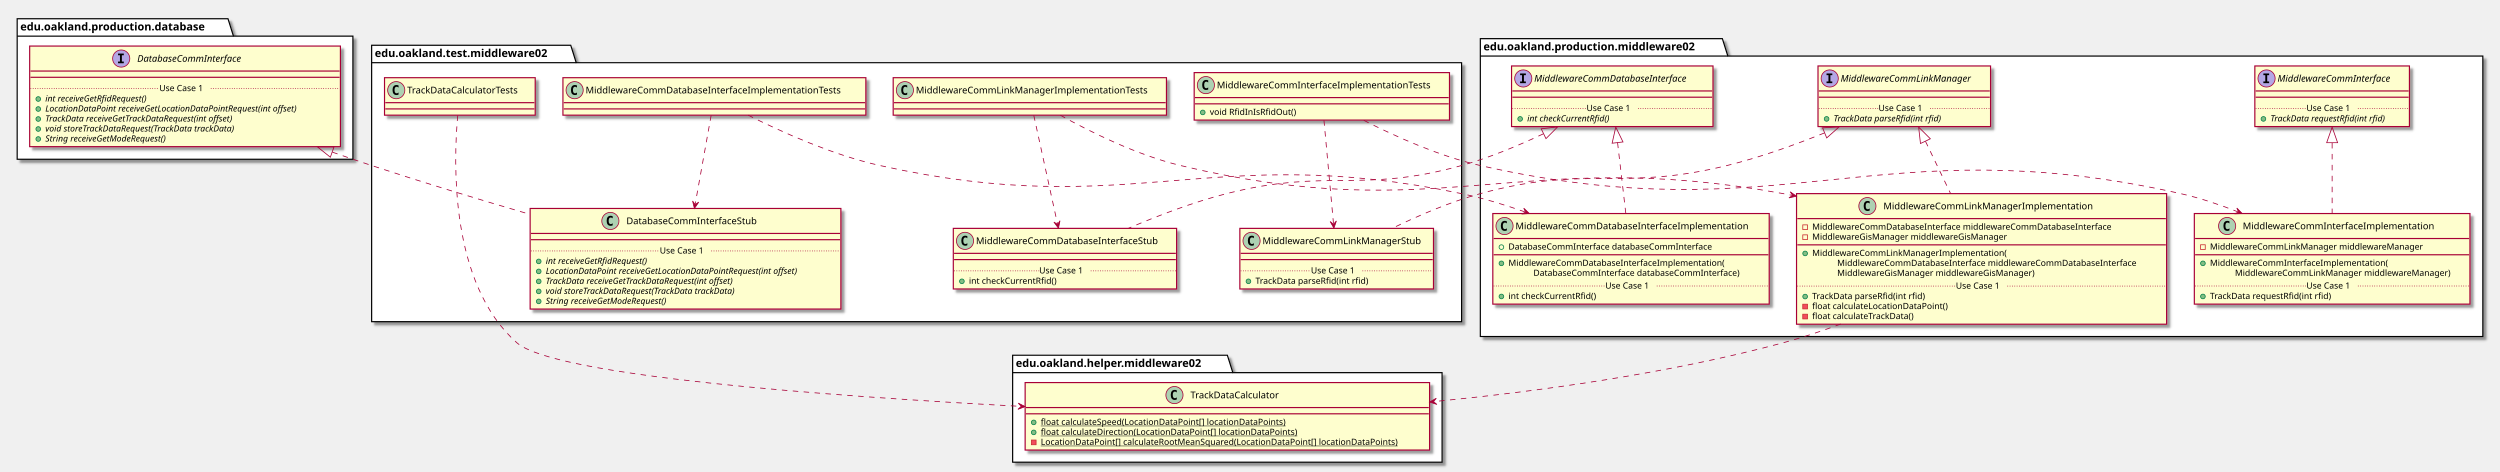
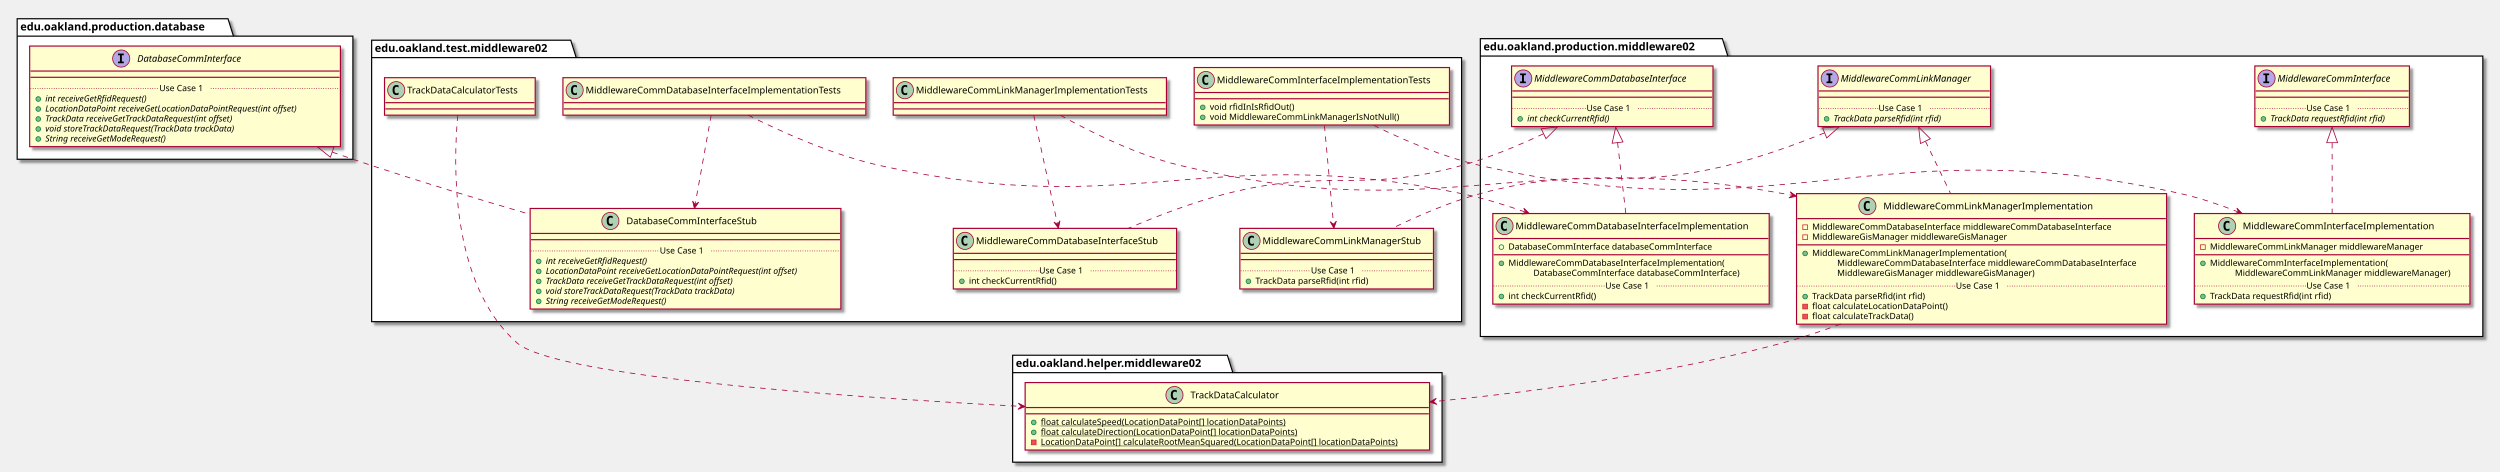
<svg xmlns="http://www.w3.org/2000/svg" contentScriptType="application/ecmascript" contentStyleType="text/css" height="604px" preserveAspectRatio="none" style="width:3202px;height:604px;" version="1.1" viewBox="0 0 3202 604" width="3202px" zoomAndPan="magnify">
  <defs>
-     <filter height="300%" id="f1n44uh32bgt2x" width="300%" x="-1" y="-1">
+     <filter height="300%" id="f1wcbtxejledmw" width="300%" x="-1" y="-1">
      <feGaussianBlur result="blurOut" stdDeviation="2.0" />
      <feColorMatrix in="blurOut" result="blurOut2" type="matrix" values="0 0 0 0 0 0 0 0 0 0 0 0 0 0 0 0 0 0 .4 0" />
      <feOffset dx="4.0" dy="4.0" in="blurOut2" result="blurOut3" />
      <feBlend in="SourceGraphic" in2="blurOut3" mode="normal" />
    </filter>
  </defs>
  <g>
-     <polygon fill="#FFFFFF" filter="url(#f1n44uh32bgt2x)" points="1896,49.5,2206,49.5,2213,71.797,3180,71.797,3180,431,1896,431,1896,49.5" style="stroke: #000000; stroke-width: 1.5;" />
+     <polygon fill="#FFFFFF" filter="url(#f1wcbtxejledmw)" points="1896,49.5,2206,49.5,2213,71.797,3180,71.797,3180,431,1896,431,1896,49.5" style="stroke: #000000; stroke-width: 1.5;" />
    <line style="stroke: #000000; stroke-width: 1.5;" x1="1896" x2="2213" y1="71.797" y2="71.797" />
    <text fill="#000000" font-family="sans-serif" font-size="14" font-weight="bold" lengthAdjust="spacingAndGlyphs" textLength="304" x="1900" y="64.495">edu.oakland.production.middleware02</text>
-     <polygon fill="#FFFFFF" filter="url(#f1n44uh32bgt2x)" points="1297,455,1572,455,1579,477.297,1847,477.297,1847,592,1297,592,1297,455" style="stroke: #000000; stroke-width: 1.5;" />
+     <polygon fill="#FFFFFF" filter="url(#f1wcbtxejledmw)" points="1297,455,1572,455,1579,477.297,1847,477.297,1847,592,1297,592,1297,455" style="stroke: #000000; stroke-width: 1.5;" />
    <line style="stroke: #000000; stroke-width: 1.5;" x1="1297" x2="1579" y1="477.297" y2="477.297" />
    <text fill="#000000" font-family="sans-serif" font-size="14" font-weight="bold" lengthAdjust="spacingAndGlyphs" textLength="269" x="1301" y="469.995">edu.oakland.helper.middleware02</text>
-     <polygon fill="#FFFFFF" filter="url(#f1n44uh32bgt2x)" points="476,58,731,58,738,80.297,1872,80.297,1872,412,476,412,476,58" style="stroke: #000000; stroke-width: 1.5;" />
-     <line style="stroke: #000000; stroke-width: 1.5;" x1="476" x2="738" y1="80.297" y2="80.297" />
-     <text fill="#000000" font-family="sans-serif" font-size="14" font-weight="bold" lengthAdjust="spacingAndGlyphs" textLength="249" x="480" y="72.995">edu.oakland.test.middleware02</text>
-     <polygon fill="#FFFFFF" filter="url(#f1n44uh32bgt2x)" points="22,24,292,24,299,46.297,452,46.297,452,204,22,204,22,24" style="stroke: #000000; stroke-width: 1.5;" />
+     <polygon fill="#FFFFFF" filter="url(#f1wcbtxejledmw)" points="476,51.5,731,51.5,738,73.797,1872,73.797,1872,412,476,412,476,51.5" style="stroke: #000000; stroke-width: 1.5;" />
+     <line style="stroke: #000000; stroke-width: 1.5;" x1="476" x2="738" y1="73.797" y2="73.797" />
+     <text fill="#000000" font-family="sans-serif" font-size="14" font-weight="bold" lengthAdjust="spacingAndGlyphs" textLength="249" x="480" y="66.495">edu.oakland.test.middleware02</text>
+     <polygon fill="#FFFFFF" filter="url(#f1wcbtxejledmw)" points="22,24,292,24,299,46.297,452,46.297,452,204,22,204,22,24" style="stroke: #000000; stroke-width: 1.5;" />
    <line style="stroke: #000000; stroke-width: 1.5;" x1="22" x2="299" y1="46.297" y2="46.297" />
    <text fill="#000000" font-family="sans-serif" font-size="14" font-weight="bold" lengthAdjust="spacingAndGlyphs" textLength="264" x="26" y="38.995">edu.oakland.production.database</text>
-     <rect fill="#FEFECE" filter="url(#f1n44uh32bgt2x)" height="77.609" id="MiddlewareCommInterface" style="stroke: #A80036; stroke-width: 1.5;" width="198" x="2888" y="84.5" />
+     <rect fill="#FEFECE" filter="url(#f1wcbtxejledmw)" height="77.609" id="MiddlewareCommInterface" style="stroke: #A80036; stroke-width: 1.5;" width="198" x="2888" y="84.5" />
    <ellipse cx="2903" cy="100.5" fill="#B4A7E5" rx="11" ry="11" style="stroke: #A80036; stroke-width: 1.0;" />
    <path d="M2898.922,96.266 L2898.922,94.109 L2906.312,94.109 L2906.312,96.266 L2903.844,96.266 L2903.844,104.344 L2906.312,104.344 L2906.312,106.5 L2898.922,106.5 L2898.922,104.344 L2901.391,104.344 L2901.391,96.266 L2898.922,96.266 Z " />
    <text fill="#000000" font-family="sans-serif" font-size="12" font-style="italic" lengthAdjust="spacingAndGlyphs" textLength="166" x="2917" y="104.654">MiddlewareCommInterface</text>
    <line style="stroke: #A80036; stroke-width: 1.5;" x1="2889" x2="3085" y1="116.5" y2="116.5" />
    <line style="stroke: #A80036; stroke-width: 1.5;" x1="2889" x2="3085" y1="124.5" y2="124.5" />
    <ellipse cx="2899" cy="152.305" fill="#84BE84" rx="3" ry="3" style="stroke: #038048; stroke-width: 1.0;" />
    <text fill="#000000" font-family="sans-serif" font-size="11" font-style="italic" lengthAdjust="spacingAndGlyphs" textLength="171" x="2908" y="155.515">TrackData requestRfid(int rfid)</text>
    <line style="stroke: #A80036; stroke-width: 1.0; stroke-dasharray: 1.0,2.0;" x1="2889" x2="2954" y1="138.902" y2="138.902" />
    <text fill="#000000" font-family="sans-serif" font-size="11" lengthAdjust="spacingAndGlyphs" textLength="66" x="2954" y="142.21">Use Case 1</text>
    <line style="stroke: #A80036; stroke-width: 1.0; stroke-dasharray: 1.0,2.0;" x1="3020" x2="3085" y1="138.902" y2="138.902" />
-     <rect fill="#FEFECE" filter="url(#f1n44uh32bgt2x)" height="77.609" id="MiddlewareCommLinkManager" style="stroke: #A80036; stroke-width: 1.5;" width="221" x="2328.5" y="84.5" />
+     <rect fill="#FEFECE" filter="url(#f1wcbtxejledmw)" height="77.609" id="MiddlewareCommLinkManager" style="stroke: #A80036; stroke-width: 1.5;" width="221" x="2328.5" y="84.5" />
    <ellipse cx="2343.5" cy="100.5" fill="#B4A7E5" rx="11" ry="11" style="stroke: #A80036; stroke-width: 1.0;" />
    <path d="M2339.422,96.266 L2339.422,94.109 L2346.812,94.109 L2346.812,96.266 L2344.344,96.266 L2344.344,104.344 L2346.812,104.344 L2346.812,106.5 L2339.422,106.5 L2339.422,104.344 L2341.891,104.344 L2341.891,96.266 L2339.422,96.266 Z " />
    <text fill="#000000" font-family="sans-serif" font-size="12" font-style="italic" lengthAdjust="spacingAndGlyphs" textLength="189" x="2357.5" y="104.654">MiddlewareCommLinkManager</text>
    <line style="stroke: #A80036; stroke-width: 1.5;" x1="2329.5" x2="2548.5" y1="116.5" y2="116.5" />
    <line style="stroke: #A80036; stroke-width: 1.5;" x1="2329.5" x2="2548.5" y1="124.5" y2="124.5" />
    <ellipse cx="2339.5" cy="152.305" fill="#84BE84" rx="3" ry="3" style="stroke: #038048; stroke-width: 1.0;" />
    <text fill="#000000" font-family="sans-serif" font-size="11" font-style="italic" lengthAdjust="spacingAndGlyphs" textLength="160" x="2348.5" y="155.515">TrackData parseRfid(int rfid)</text>
    <line style="stroke: #A80036; stroke-width: 1.0; stroke-dasharray: 1.0,2.0;" x1="2329.5" x2="2406" y1="138.902" y2="138.902" />
    <text fill="#000000" font-family="sans-serif" font-size="11" lengthAdjust="spacingAndGlyphs" textLength="66" x="2406" y="142.21">Use Case 1</text>
    <line style="stroke: #A80036; stroke-width: 1.0; stroke-dasharray: 1.0,2.0;" x1="2472" x2="2548.5" y1="138.902" y2="138.902" />
-     <rect fill="#FEFECE" filter="url(#f1n44uh32bgt2x)" height="77.609" id="MiddlewareCommDatabaseInterface" style="stroke: #A80036; stroke-width: 1.5;" width="258" x="1936" y="84.5" />
+     <rect fill="#FEFECE" filter="url(#f1wcbtxejledmw)" height="77.609" id="MiddlewareCommDatabaseInterface" style="stroke: #A80036; stroke-width: 1.5;" width="258" x="1936" y="84.5" />
    <ellipse cx="1951" cy="100.5" fill="#B4A7E5" rx="11" ry="11" style="stroke: #A80036; stroke-width: 1.0;" />
    <path d="M1946.922,96.266 L1946.922,94.109 L1954.312,94.109 L1954.312,96.266 L1951.844,96.266 L1951.844,104.344 L1954.312,104.344 L1954.312,106.5 L1946.922,106.5 L1946.922,104.344 L1949.391,104.344 L1949.391,96.266 L1946.922,96.266 Z " />
    <text fill="#000000" font-family="sans-serif" font-size="12" font-style="italic" lengthAdjust="spacingAndGlyphs" textLength="226" x="1965" y="104.654">MiddlewareCommDatabaseInterface</text>
    <line style="stroke: #A80036; stroke-width: 1.5;" x1="1937" x2="2193" y1="116.5" y2="116.5" />
    <line style="stroke: #A80036; stroke-width: 1.5;" x1="1937" x2="2193" y1="124.5" y2="124.5" />
    <ellipse cx="1947" cy="152.305" fill="#84BE84" rx="3" ry="3" style="stroke: #038048; stroke-width: 1.0;" />
    <text fill="#000000" font-family="sans-serif" font-size="11" font-style="italic" lengthAdjust="spacingAndGlyphs" textLength="123" x="1956" y="155.515">int checkCurrentRfid()</text>
    <line style="stroke: #A80036; stroke-width: 1.0; stroke-dasharray: 1.0,2.0;" x1="1937" x2="2032" y1="138.902" y2="138.902" />
    <text fill="#000000" font-family="sans-serif" font-size="11" lengthAdjust="spacingAndGlyphs" textLength="66" x="2032" y="142.21">Use Case 1</text>
    <line style="stroke: #A80036; stroke-width: 1.0; stroke-dasharray: 1.0,2.0;" x1="2098" x2="2193" y1="138.902" y2="138.902" />
-     <rect fill="#FEFECE" filter="url(#f1n44uh32bgt2x)" height="116.023" id="MiddlewareCommInterfaceImplementation" style="stroke: #A80036; stroke-width: 1.5;" width="353" x="2810.5" y="273.5" />
+     <rect fill="#FEFECE" filter="url(#f1wcbtxejledmw)" height="116.023" id="MiddlewareCommInterfaceImplementation" style="stroke: #A80036; stroke-width: 1.5;" width="353" x="2810.5" y="273.5" />
    <ellipse cx="2852.5" cy="289.5" fill="#ADD1B2" rx="11" ry="11" style="stroke: #A80036; stroke-width: 1.0;" />
    <path d="M2855.469,295.141 Q2854.891,295.438 2854.25,295.578 Q2853.609,295.734 2852.906,295.734 Q2850.406,295.734 2849.078,294.094 Q2847.766,292.438 2847.766,289.312 Q2847.766,286.188 2849.078,284.531 Q2850.406,282.875 2852.906,282.875 Q2853.609,282.875 2854.25,283.031 Q2854.906,283.188 2855.469,283.484 L2855.469,286.203 Q2854.844,285.625 2854.25,285.359 Q2853.656,285.078 2853.031,285.078 Q2851.688,285.078 2851,286.156 Q2850.312,287.219 2850.312,289.312 Q2850.312,291.406 2851,292.484 Q2851.688,293.547 2853.031,293.547 Q2853.656,293.547 2854.25,293.281 Q2854.844,293 2855.469,292.422 L2855.469,295.141 Z " />
    <text fill="#000000" font-family="sans-serif" font-size="12" lengthAdjust="spacingAndGlyphs" textLength="261" x="2872.5" y="293.654">MiddlewareCommInterfaceImplementation</text>
    <line style="stroke: #A80036; stroke-width: 1.5;" x1="2811.5" x2="3162.5" y1="305.5" y2="305.5" />
    <rect fill="none" height="6" style="stroke: #C82930; stroke-width: 1.0;" width="6" x="2818.5" y="313.5" />
    <text fill="#000000" font-family="sans-serif" font-size="11" lengthAdjust="spacingAndGlyphs" textLength="291" x="2830.5" y="319.71">MiddlewareCommLinkManager middlewareManager</text>
    <line style="stroke: #A80036; stroke-width: 1.5;" x1="2811.5" x2="3162.5" y1="326.305" y2="326.305" />
    <ellipse cx="2821.5" cy="337.305" fill="#84BE84" rx="3" ry="3" style="stroke: #038048; stroke-width: 1.0;" />
    <text fill="#000000" font-family="sans-serif" font-size="11" lengthAdjust="spacingAndGlyphs" textLength="243" x="2830.5" y="340.515">MiddlewareCommInterfaceImplementation(</text>
    <text fill="#000000" font-family="sans-serif" font-size="11" lengthAdjust="spacingAndGlyphs" textLength="295" x="2862.5" y="353.32">MiddlewareCommLinkManager middlewareManager)</text>
    <ellipse cx="2821.5" cy="379.719" fill="#84BE84" rx="3" ry="3" style="stroke: #038048; stroke-width: 1.0;" />
    <text fill="#000000" font-family="sans-serif" font-size="11" lengthAdjust="spacingAndGlyphs" textLength="171" x="2830.5" y="382.929">TrackData requestRfid(int rfid)</text>
    <line style="stroke: #A80036; stroke-width: 1.0; stroke-dasharray: 1.0,2.0;" x1="2811.5" x2="2954" y1="366.316" y2="366.316" />
    <text fill="#000000" font-family="sans-serif" font-size="11" lengthAdjust="spacingAndGlyphs" textLength="66" x="2954" y="369.625">Use Case 1</text>
    <line style="stroke: #A80036; stroke-width: 1.0; stroke-dasharray: 1.0,2.0;" x1="3020" x2="3162.5" y1="366.316" y2="366.316" />
-     <rect fill="#FEFECE" filter="url(#f1n44uh32bgt2x)" height="167.242" id="MiddlewareCommLinkManagerImplementation" style="stroke: #A80036; stroke-width: 1.5;" width="474" x="2301" y="248" />
+     <rect fill="#FEFECE" filter="url(#f1wcbtxejledmw)" height="167.242" id="MiddlewareCommLinkManagerImplementation" style="stroke: #A80036; stroke-width: 1.5;" width="474" x="2301" y="248" />
    <ellipse cx="2391.75" cy="264" fill="#ADD1B2" rx="11" ry="11" style="stroke: #A80036; stroke-width: 1.0;" />
    <path d="M2394.719,269.641 Q2394.141,269.938 2393.5,270.078 Q2392.859,270.234 2392.156,270.234 Q2389.656,270.234 2388.328,268.594 Q2387.016,266.938 2387.016,263.812 Q2387.016,260.688 2388.328,259.031 Q2389.656,257.375 2392.156,257.375 Q2392.859,257.375 2393.5,257.531 Q2394.156,257.688 2394.719,257.984 L2394.719,260.703 Q2394.094,260.125 2393.5,259.859 Q2392.906,259.578 2392.281,259.578 Q2390.938,259.578 2390.25,260.656 Q2389.562,261.719 2389.562,263.812 Q2389.562,265.906 2390.25,266.984 Q2390.938,268.047 2392.281,268.047 Q2392.906,268.047 2393.5,267.781 Q2394.094,267.5 2394.719,266.922 L2394.719,269.641 Z " />
    <text fill="#000000" font-family="sans-serif" font-size="12" lengthAdjust="spacingAndGlyphs" textLength="284" x="2412.25" y="268.154">MiddlewareCommLinkManagerImplementation</text>
    <line style="stroke: #A80036; stroke-width: 1.5;" x1="2302" x2="2774" y1="280" y2="280" />
    <rect fill="none" height="6" style="stroke: #C82930; stroke-width: 1.0;" width="6" x="2309" y="288" />
    <text fill="#000000" font-family="sans-serif" font-size="11" lengthAdjust="spacingAndGlyphs" textLength="416" x="2321" y="294.21">MiddlewareCommDatabaseInterface middlewareCommDatabaseInterface</text>
    <rect fill="none" height="6" style="stroke: #C82930; stroke-width: 1.0;" width="6" x="2309" y="300.805" />
    <text fill="#000000" font-family="sans-serif" font-size="11" lengthAdjust="spacingAndGlyphs" textLength="270" x="2321" y="307.015">MiddlewareGisManager middlewareGisManager</text>
    <line style="stroke: #A80036; stroke-width: 1.5;" x1="2302" x2="2774" y1="313.609" y2="313.609" />
    <ellipse cx="2312" cy="324.609" fill="#84BE84" rx="3" ry="3" style="stroke: #038048; stroke-width: 1.0;" />
    <text fill="#000000" font-family="sans-serif" font-size="11" lengthAdjust="spacingAndGlyphs" textLength="264" x="2321" y="327.82">MiddlewareCommLinkManagerImplementation(</text>
    <text fill="#000000" font-family="sans-serif" font-size="11" lengthAdjust="spacingAndGlyphs" textLength="416" x="2353" y="340.625">MiddlewareCommDatabaseInterface middlewareCommDatabaseInterface</text>
    <text fill="#000000" font-family="sans-serif" font-size="11" lengthAdjust="spacingAndGlyphs" textLength="274" x="2353" y="353.429">MiddlewareGisManager middlewareGisManager)</text>
    <ellipse cx="2312" cy="379.828" fill="#84BE84" rx="3" ry="3" style="stroke: #038048; stroke-width: 1.0;" />
    <text fill="#000000" font-family="sans-serif" font-size="11" lengthAdjust="spacingAndGlyphs" textLength="160" x="2321" y="383.039">TrackData parseRfid(int rfid)</text>
    <rect fill="#F24D5C" height="6" style="stroke: #C82930; stroke-width: 1.0;" width="6" x="2309" y="389.633" />
    <text fill="#000000" font-family="sans-serif" font-size="11" lengthAdjust="spacingAndGlyphs" textLength="188" x="2321" y="395.843">float calculateLocationDataPoint()</text>
    <rect fill="#F24D5C" height="6" style="stroke: #C82930; stroke-width: 1.0;" width="6" x="2309" y="402.438" />
    <text fill="#000000" font-family="sans-serif" font-size="11" lengthAdjust="spacingAndGlyphs" textLength="144" x="2321" y="408.648">float calculateTrackData()</text>
    <line style="stroke: #A80036; stroke-width: 1.0; stroke-dasharray: 1.0,2.0;" x1="2302" x2="2505" y1="366.426" y2="366.426" />
    <text fill="#000000" font-family="sans-serif" font-size="11" lengthAdjust="spacingAndGlyphs" textLength="66" x="2505" y="369.734">Use Case 1</text>
    <line style="stroke: #A80036; stroke-width: 1.0; stroke-dasharray: 1.0,2.0;" x1="2571" x2="2774" y1="366.426" y2="366.426" />
-     <rect fill="#FEFECE" filter="url(#f1n44uh32bgt2x)" height="116.023" id="MiddlewareCommDatabaseInterfaceImplementation" style="stroke: #A80036; stroke-width: 1.5;" width="354" x="1912" y="273.5" />
+     <rect fill="#FEFECE" filter="url(#f1wcbtxejledmw)" height="116.023" id="MiddlewareCommDatabaseInterfaceImplementation" style="stroke: #A80036; stroke-width: 1.5;" width="354" x="1912" y="273.5" />
    <ellipse cx="1927" cy="289.5" fill="#ADD1B2" rx="11" ry="11" style="stroke: #A80036; stroke-width: 1.0;" />
    <path d="M1929.969,295.141 Q1929.391,295.438 1928.75,295.578 Q1928.109,295.734 1927.406,295.734 Q1924.906,295.734 1923.578,294.094 Q1922.266,292.438 1922.266,289.312 Q1922.266,286.188 1923.578,284.531 Q1924.906,282.875 1927.406,282.875 Q1928.109,282.875 1928.75,283.031 Q1929.406,283.188 1929.969,283.484 L1929.969,286.203 Q1929.344,285.625 1928.75,285.359 Q1928.156,285.078 1927.531,285.078 Q1926.188,285.078 1925.5,286.156 Q1924.812,287.219 1924.812,289.312 Q1924.812,291.406 1925.5,292.484 Q1926.188,293.547 1927.531,293.547 Q1928.156,293.547 1928.75,293.281 Q1929.344,293 1929.969,292.422 L1929.969,295.141 Z " />
    <text fill="#000000" font-family="sans-serif" font-size="12" lengthAdjust="spacingAndGlyphs" textLength="322" x="1941" y="293.654">MiddlewareCommDatabaseInterfaceImplementation</text>
    <line style="stroke: #A80036; stroke-width: 1.5;" x1="1913" x2="2265" y1="305.5" y2="305.5" />
    <ellipse cx="1923" cy="316.5" fill="none" rx="3" ry="3" style="stroke: #038048; stroke-width: 1.0;" />
    <text fill="#000000" font-family="sans-serif" font-size="11" lengthAdjust="spacingAndGlyphs" textLength="285" x="1932" y="319.71">DatabaseCommInterface databaseCommInterface</text>
    <line style="stroke: #A80036; stroke-width: 1.5;" x1="1913" x2="2265" y1="326.305" y2="326.305" />
    <ellipse cx="1923" cy="337.305" fill="#84BE84" rx="3" ry="3" style="stroke: #038048; stroke-width: 1.0;" />
    <text fill="#000000" font-family="sans-serif" font-size="11" lengthAdjust="spacingAndGlyphs" textLength="297" x="1932" y="340.515">MiddlewareCommDatabaseInterfaceImplementation(</text>
    <text fill="#000000" font-family="sans-serif" font-size="11" lengthAdjust="spacingAndGlyphs" textLength="289" x="1964" y="353.32">DatabaseCommInterface databaseCommInterface)</text>
    <ellipse cx="1923" cy="379.719" fill="#84BE84" rx="3" ry="3" style="stroke: #038048; stroke-width: 1.0;" />
    <text fill="#000000" font-family="sans-serif" font-size="11" lengthAdjust="spacingAndGlyphs" textLength="122" x="1932" y="382.929">int checkCurrentRfid()</text>
    <line style="stroke: #A80036; stroke-width: 1.0; stroke-dasharray: 1.0,2.0;" x1="1913" x2="2056" y1="366.316" y2="366.316" />
    <text fill="#000000" font-family="sans-serif" font-size="11" lengthAdjust="spacingAndGlyphs" textLength="66" x="2056" y="369.625">Use Case 1</text>
    <line style="stroke: #A80036; stroke-width: 1.0; stroke-dasharray: 1.0,2.0;" x1="2122" x2="2265" y1="366.316" y2="366.316" />
-     <rect fill="#FEFECE" filter="url(#f1n44uh32bgt2x)" height="86.414" id="TrackDataCalculator" style="stroke: #A80036; stroke-width: 1.5;" width="518" x="1313" y="490" />
+     <rect fill="#FEFECE" filter="url(#f1wcbtxejledmw)" height="86.414" id="TrackDataCalculator" style="stroke: #A80036; stroke-width: 1.5;" width="518" x="1313" y="490" />
    <ellipse cx="1504.25" cy="506" fill="#ADD1B2" rx="11" ry="11" style="stroke: #A80036; stroke-width: 1.0;" />
    <path d="M1507.219,511.641 Q1506.641,511.938 1506,512.078 Q1505.359,512.234 1504.656,512.234 Q1502.156,512.234 1500.828,510.594 Q1499.516,508.938 1499.516,505.812 Q1499.516,502.688 1500.828,501.031 Q1502.156,499.375 1504.656,499.375 Q1505.359,499.375 1506,499.531 Q1506.656,499.688 1507.219,499.984 L1507.219,502.703 Q1506.594,502.125 1506,501.859 Q1505.406,501.578 1504.781,501.578 Q1503.438,501.578 1502.75,502.656 Q1502.062,503.719 1502.062,505.812 Q1502.062,507.906 1502.75,508.984 Q1503.438,510.047 1504.781,510.047 Q1505.406,510.047 1506,509.781 Q1506.594,509.5 1507.219,508.922 L1507.219,511.641 Z " />
    <text fill="#000000" font-family="sans-serif" font-size="12" lengthAdjust="spacingAndGlyphs" textLength="127" x="1524.75" y="510.154">TrackDataCalculator</text>
    <line style="stroke: #A80036; stroke-width: 1.5;" x1="1314" x2="1830" y1="522" y2="522" />
    <line style="stroke: #A80036; stroke-width: 1.5;" x1="1314" x2="1830" y1="530" y2="530" />
    <ellipse cx="1324" cy="541" fill="#84BE84" rx="3" ry="3" style="stroke: #038048; stroke-width: 1.0;" />
    <text fill="#000000" font-family="sans-serif" font-size="11" lengthAdjust="spacingAndGlyphs" text-decoration="underline" textLength="341" x="1333" y="544.21">float calculateSpeed(LocationDataPoint[] locationDataPoints)</text>
    <ellipse cx="1324" cy="553.805" fill="#84BE84" rx="3" ry="3" style="stroke: #038048; stroke-width: 1.0;" />
    <text fill="#000000" font-family="sans-serif" font-size="11" lengthAdjust="spacingAndGlyphs" text-decoration="underline" textLength="355" x="1333" y="557.015">float calculateDirection(LocationDataPoint[] locationDataPoints)</text>
    <rect fill="#F24D5C" height="6" style="stroke: #C82930; stroke-width: 1.0;" width="6" x="1321" y="563.609" />
    <text fill="#000000" font-family="sans-serif" font-size="11" lengthAdjust="spacingAndGlyphs" text-decoration="underline" textLength="492" x="1333" y="569.82">LocationDataPoint[] calculateRootMeanSquared(LocationDataPoint[] locationDataPoints)</text>
-     <rect fill="#FEFECE" filter="url(#f1n44uh32bgt2x)" height="60.805" id="MiddlewareCommInterfaceImplementationTests" style="stroke: #A80036; stroke-width: 1.5;" width="327" x="1529.5" y="93" />
-     <ellipse cx="1544.5" cy="109" fill="#ADD1B2" rx="11" ry="11" style="stroke: #A80036; stroke-width: 1.0;" />
-     <path d="M1547.469,114.641 Q1546.891,114.938 1546.25,115.078 Q1545.609,115.234 1544.906,115.234 Q1542.406,115.234 1541.078,113.594 Q1539.766,111.938 1539.766,108.812 Q1539.766,105.688 1541.078,104.031 Q1542.406,102.375 1544.906,102.375 Q1545.609,102.375 1546.25,102.531 Q1546.906,102.688 1547.469,102.984 L1547.469,105.703 Q1546.844,105.125 1546.25,104.859 Q1545.656,104.578 1545.031,104.578 Q1543.688,104.578 1543,105.656 Q1542.312,106.719 1542.312,108.812 Q1542.312,110.906 1543,111.984 Q1543.688,113.047 1545.031,113.047 Q1545.656,113.047 1546.25,112.781 Q1546.844,112.5 1547.469,111.922 L1547.469,114.641 Z " />
-     <text fill="#000000" font-family="sans-serif" font-size="12" lengthAdjust="spacingAndGlyphs" textLength="295" x="1558.5" y="113.154">MiddlewareCommInterfaceImplementationTests</text>
-     <line style="stroke: #A80036; stroke-width: 1.5;" x1="1530.5" x2="1855.5" y1="125" y2="125" />
-     <line style="stroke: #A80036; stroke-width: 1.5;" x1="1530.5" x2="1855.5" y1="133" y2="133" />
-     <ellipse cx="1540.5" cy="144" fill="#84BE84" rx="3" ry="3" style="stroke: #038048; stroke-width: 1.0;" />
-     <text fill="#000000" font-family="sans-serif" font-size="11" lengthAdjust="spacingAndGlyphs" textLength="117" x="1549.5" y="147.21">void RfidInIsRfidOut()</text>
-     <rect fill="#FEFECE" filter="url(#f1n44uh32bgt2x)" height="77.609" id="MiddlewareCommLinkManagerStub" style="stroke: #A80036; stroke-width: 1.5;" width="248" x="1588" y="292.5" />
+     <rect fill="#FEFECE" filter="url(#f1wcbtxejledmw)" height="73.609" id="MiddlewareCommInterfaceImplementationTests" style="stroke: #A80036; stroke-width: 1.5;" width="327" x="1529.5" y="86.5" />
+     <ellipse cx="1544.5" cy="102.5" fill="#ADD1B2" rx="11" ry="11" style="stroke: #A80036; stroke-width: 1.0;" />
+     <path d="M1547.469,108.141 Q1546.891,108.438 1546.25,108.578 Q1545.609,108.734 1544.906,108.734 Q1542.406,108.734 1541.078,107.094 Q1539.766,105.438 1539.766,102.312 Q1539.766,99.188 1541.078,97.531 Q1542.406,95.875 1544.906,95.875 Q1545.609,95.875 1546.25,96.031 Q1546.906,96.188 1547.469,96.484 L1547.469,99.203 Q1546.844,98.625 1546.25,98.359 Q1545.656,98.078 1545.031,98.078 Q1543.688,98.078 1543,99.156 Q1542.312,100.219 1542.312,102.312 Q1542.312,104.406 1543,105.484 Q1543.688,106.547 1545.031,106.547 Q1545.656,106.547 1546.25,106.281 Q1546.844,106 1547.469,105.422 L1547.469,108.141 Z " />
+     <text fill="#000000" font-family="sans-serif" font-size="12" lengthAdjust="spacingAndGlyphs" textLength="295" x="1558.5" y="106.654">MiddlewareCommInterfaceImplementationTests</text>
+     <line style="stroke: #A80036; stroke-width: 1.5;" x1="1530.5" x2="1855.5" y1="118.5" y2="118.5" />
+     <line style="stroke: #A80036; stroke-width: 1.5;" x1="1530.5" x2="1855.5" y1="126.5" y2="126.5" />
+     <ellipse cx="1540.5" cy="137.5" fill="#84BE84" rx="3" ry="3" style="stroke: #038048; stroke-width: 1.0;" />
+     <text fill="#000000" font-family="sans-serif" font-size="11" lengthAdjust="spacingAndGlyphs" textLength="115" x="1549.5" y="140.71">void rfidInIsRfidOut()</text>
+     <ellipse cx="1540.5" cy="150.305" fill="#84BE84" rx="3" ry="3" style="stroke: #038048; stroke-width: 1.0;" />
+     <text fill="#000000" font-family="sans-serif" font-size="11" lengthAdjust="spacingAndGlyphs" textLength="257" x="1549.5" y="153.515">void MiddlewareCommLinkManagerIsNotNull()</text>
+     <rect fill="#FEFECE" filter="url(#f1wcbtxejledmw)" height="77.609" id="MiddlewareCommLinkManagerStub" style="stroke: #A80036; stroke-width: 1.5;" width="248" x="1588" y="292.5" />
    <ellipse cx="1603" cy="308.5" fill="#ADD1B2" rx="11" ry="11" style="stroke: #A80036; stroke-width: 1.0;" />
    <path d="M1605.969,314.141 Q1605.391,314.438 1604.75,314.578 Q1604.109,314.734 1603.406,314.734 Q1600.906,314.734 1599.578,313.094 Q1598.266,311.438 1598.266,308.312 Q1598.266,305.188 1599.578,303.531 Q1600.906,301.875 1603.406,301.875 Q1604.109,301.875 1604.75,302.031 Q1605.406,302.188 1605.969,302.484 L1605.969,305.203 Q1605.344,304.625 1604.75,304.359 Q1604.156,304.078 1603.531,304.078 Q1602.188,304.078 1601.5,305.156 Q1600.812,306.219 1600.812,308.312 Q1600.812,310.406 1601.5,311.484 Q1602.188,312.547 1603.531,312.547 Q1604.156,312.547 1604.75,312.281 Q1605.344,312 1605.969,311.422 L1605.969,314.141 Z " />
    <text fill="#000000" font-family="sans-serif" font-size="12" lengthAdjust="spacingAndGlyphs" textLength="216" x="1617" y="312.654">MiddlewareCommLinkManagerStub</text>
    <line style="stroke: #A80036; stroke-width: 1.5;" x1="1589" x2="1835" y1="324.5" y2="324.5" />
    <line style="stroke: #A80036; stroke-width: 1.5;" x1="1589" x2="1835" y1="332.5" y2="332.5" />
    <ellipse cx="1599" cy="360.305" fill="#84BE84" rx="3" ry="3" style="stroke: #038048; stroke-width: 1.0;" />
    <text fill="#000000" font-family="sans-serif" font-size="11" lengthAdjust="spacingAndGlyphs" textLength="160" x="1608" y="363.515">TrackData parseRfid(int rfid)</text>
    <line style="stroke: #A80036; stroke-width: 1.0; stroke-dasharray: 1.0,2.0;" x1="1589" x2="1679" y1="346.902" y2="346.902" />
    <text fill="#000000" font-family="sans-serif" font-size="11" lengthAdjust="spacingAndGlyphs" textLength="66" x="1679" y="350.21">Use Case 1</text>
    <line style="stroke: #A80036; stroke-width: 1.0; stroke-dasharray: 1.0,2.0;" x1="1745" x2="1835" y1="346.902" y2="346.902" />
-     <rect fill="#FEFECE" filter="url(#f1n44uh32bgt2x)" height="48" id="MiddlewareCommLinkManagerImplementationTests" style="stroke: #A80036; stroke-width: 1.5;" width="350" x="1144" y="99.5" />
+     <rect fill="#FEFECE" filter="url(#f1wcbtxejledmw)" height="48" id="MiddlewareCommLinkManagerImplementationTests" style="stroke: #A80036; stroke-width: 1.5;" width="350" x="1144" y="99.5" />
    <ellipse cx="1159" cy="115.5" fill="#ADD1B2" rx="11" ry="11" style="stroke: #A80036; stroke-width: 1.0;" />
    <path d="M1161.969,121.141 Q1161.391,121.438 1160.75,121.578 Q1160.109,121.734 1159.406,121.734 Q1156.906,121.734 1155.578,120.094 Q1154.266,118.438 1154.266,115.312 Q1154.266,112.188 1155.578,110.531 Q1156.906,108.875 1159.406,108.875 Q1160.109,108.875 1160.75,109.031 Q1161.406,109.188 1161.969,109.484 L1161.969,112.203 Q1161.344,111.625 1160.75,111.359 Q1160.156,111.078 1159.531,111.078 Q1158.188,111.078 1157.5,112.156 Q1156.812,113.219 1156.812,115.312 Q1156.812,117.406 1157.5,118.484 Q1158.188,119.547 1159.531,119.547 Q1160.156,119.547 1160.75,119.281 Q1161.344,119 1161.969,118.422 L1161.969,121.141 Z " />
    <text fill="#000000" font-family="sans-serif" font-size="12" lengthAdjust="spacingAndGlyphs" textLength="318" x="1173" y="119.654">MiddlewareCommLinkManagerImplementationTests</text>
    <line style="stroke: #A80036; stroke-width: 1.5;" x1="1145" x2="1493" y1="131.5" y2="131.5" />
    <line style="stroke: #A80036; stroke-width: 1.5;" x1="1145" x2="1493" y1="139.5" y2="139.5" />
-     <rect fill="#FEFECE" filter="url(#f1n44uh32bgt2x)" height="77.609" id="MiddlewareCommDatabaseInterfaceStub" style="stroke: #A80036; stroke-width: 1.5;" width="286" x="1221" y="292.5" />
+     <rect fill="#FEFECE" filter="url(#f1wcbtxejledmw)" height="77.609" id="MiddlewareCommDatabaseInterfaceStub" style="stroke: #A80036; stroke-width: 1.5;" width="286" x="1221" y="292.5" />
    <ellipse cx="1236" cy="308.5" fill="#ADD1B2" rx="11" ry="11" style="stroke: #A80036; stroke-width: 1.0;" />
    <path d="M1238.969,314.141 Q1238.391,314.438 1237.75,314.578 Q1237.109,314.734 1236.406,314.734 Q1233.906,314.734 1232.578,313.094 Q1231.266,311.438 1231.266,308.312 Q1231.266,305.188 1232.578,303.531 Q1233.906,301.875 1236.406,301.875 Q1237.109,301.875 1237.75,302.031 Q1238.406,302.188 1238.969,302.484 L1238.969,305.203 Q1238.344,304.625 1237.75,304.359 Q1237.156,304.078 1236.531,304.078 Q1235.188,304.078 1234.5,305.156 Q1233.812,306.219 1233.812,308.312 Q1233.812,310.406 1234.5,311.484 Q1235.188,312.547 1236.531,312.547 Q1237.156,312.547 1237.75,312.281 Q1238.344,312 1238.969,311.422 L1238.969,314.141 Z " />
    <text fill="#000000" font-family="sans-serif" font-size="12" lengthAdjust="spacingAndGlyphs" textLength="254" x="1250" y="312.654">MiddlewareCommDatabaseInterfaceStub</text>
    <line style="stroke: #A80036; stroke-width: 1.5;" x1="1222" x2="1506" y1="324.5" y2="324.5" />
    <line style="stroke: #A80036; stroke-width: 1.5;" x1="1222" x2="1506" y1="332.5" y2="332.5" />
    <ellipse cx="1232" cy="360.305" fill="#84BE84" rx="3" ry="3" style="stroke: #038048; stroke-width: 1.0;" />
    <text fill="#000000" font-family="sans-serif" font-size="11" lengthAdjust="spacingAndGlyphs" textLength="122" x="1241" y="363.515">int checkCurrentRfid()</text>
    <line style="stroke: #A80036; stroke-width: 1.0; stroke-dasharray: 1.0,2.0;" x1="1222" x2="1331" y1="346.902" y2="346.902" />
    <text fill="#000000" font-family="sans-serif" font-size="11" lengthAdjust="spacingAndGlyphs" textLength="66" x="1331" y="350.21">Use Case 1</text>
    <line style="stroke: #A80036; stroke-width: 1.0; stroke-dasharray: 1.0,2.0;" x1="1397" x2="1506" y1="346.902" y2="346.902" />
-     <rect fill="#FEFECE" filter="url(#f1n44uh32bgt2x)" height="48" id="MiddlewareCommDatabaseInterfaceImplementationTests" style="stroke: #A80036; stroke-width: 1.5;" width="388" x="721" y="99.5" />
+     <rect fill="#FEFECE" filter="url(#f1wcbtxejledmw)" height="48" id="MiddlewareCommDatabaseInterfaceImplementationTests" style="stroke: #A80036; stroke-width: 1.5;" width="388" x="721" y="99.5" />
    <ellipse cx="736" cy="115.5" fill="#ADD1B2" rx="11" ry="11" style="stroke: #A80036; stroke-width: 1.0;" />
    <path d="M738.969,121.141 Q738.391,121.438 737.75,121.578 Q737.109,121.734 736.406,121.734 Q733.906,121.734 732.578,120.094 Q731.266,118.438 731.266,115.312 Q731.266,112.188 732.578,110.531 Q733.906,108.875 736.406,108.875 Q737.109,108.875 737.75,109.031 Q738.406,109.188 738.969,109.484 L738.969,112.203 Q738.344,111.625 737.75,111.359 Q737.156,111.078 736.531,111.078 Q735.188,111.078 734.5,112.156 Q733.812,113.219 733.812,115.312 Q733.812,117.406 734.5,118.484 Q735.188,119.547 736.531,119.547 Q737.156,119.547 737.75,119.281 Q738.344,119 738.969,118.422 L738.969,121.141 Z " />
    <text fill="#000000" font-family="sans-serif" font-size="12" lengthAdjust="spacingAndGlyphs" textLength="356" x="750" y="119.654">MiddlewareCommDatabaseInterfaceImplementationTests</text>
    <line style="stroke: #A80036; stroke-width: 1.5;" x1="722" x2="1108" y1="131.5" y2="131.5" />
    <line style="stroke: #A80036; stroke-width: 1.5;" x1="722" x2="1108" y1="139.5" y2="139.5" />
-     <rect fill="#FEFECE" filter="url(#f1n44uh32bgt2x)" height="128.828" id="DatabaseCommInterfaceStub" style="stroke: #A80036; stroke-width: 1.5;" width="398" x="679" y="267" />
+     <rect fill="#FEFECE" filter="url(#f1wcbtxejledmw)" height="128.828" id="DatabaseCommInterfaceStub" style="stroke: #A80036; stroke-width: 1.5;" width="398" x="679" y="267" />
    <ellipse cx="781.75" cy="283" fill="#ADD1B2" rx="11" ry="11" style="stroke: #A80036; stroke-width: 1.0;" />
    <path d="M784.719,288.641 Q784.141,288.938 783.5,289.078 Q782.859,289.234 782.156,289.234 Q779.656,289.234 778.328,287.594 Q777.016,285.938 777.016,282.812 Q777.016,279.688 778.328,278.031 Q779.656,276.375 782.156,276.375 Q782.859,276.375 783.5,276.531 Q784.156,276.688 784.719,276.984 L784.719,279.703 Q784.094,279.125 783.5,278.859 Q782.906,278.578 782.281,278.578 Q780.938,278.578 780.25,279.656 Q779.562,280.719 779.562,282.812 Q779.562,284.906 780.25,285.984 Q780.938,287.047 782.281,287.047 Q782.906,287.047 783.5,286.781 Q784.094,286.5 784.719,285.922 L784.719,288.641 Z " />
    <text fill="#000000" font-family="sans-serif" font-size="12" lengthAdjust="spacingAndGlyphs" textLength="184" x="802.25" y="287.154">DatabaseCommInterfaceStub</text>
    <line style="stroke: #A80036; stroke-width: 1.5;" x1="680" x2="1076" y1="299" y2="299" />
    <line style="stroke: #A80036; stroke-width: 1.5;" x1="680" x2="1076" y1="307" y2="307" />
    <ellipse cx="690" cy="334.805" fill="#84BE84" rx="3" ry="3" style="stroke: #038048; stroke-width: 1.0;" />
    <text fill="#000000" font-family="sans-serif" font-size="11" font-style="italic" lengthAdjust="spacingAndGlyphs" textLength="156" x="699" y="338.015">int receiveGetRfidRequest()</text>
    <ellipse cx="690" cy="347.609" fill="#84BE84" rx="3" ry="3" style="stroke: #038048; stroke-width: 1.0;" />
    <text fill="#000000" font-family="sans-serif" font-size="11" font-style="italic" lengthAdjust="spacingAndGlyphs" textLength="372" x="699" y="350.82">LocationDataPoint receiveGetLocationDataPointRequest(int offset)</text>
    <ellipse cx="690" cy="360.414" fill="#84BE84" rx="3" ry="3" style="stroke: #038048; stroke-width: 1.0;" />
    <text fill="#000000" font-family="sans-serif" font-size="11" font-style="italic" lengthAdjust="spacingAndGlyphs" textLength="284" x="699" y="363.625">TrackData receiveGetTrackDataRequest(int offset)</text>
    <ellipse cx="690" cy="373.219" fill="#84BE84" rx="3" ry="3" style="stroke: #038048; stroke-width: 1.0;" />
    <text fill="#000000" font-family="sans-serif" font-size="11" font-style="italic" lengthAdjust="spacingAndGlyphs" textLength="283" x="699" y="376.429">void storeTrackDataRequest(TrackData trackData)</text>
    <ellipse cx="690" cy="386.023" fill="#84BE84" rx="3" ry="3" style="stroke: #038048; stroke-width: 1.0;" />
    <text fill="#000000" font-family="sans-serif" font-size="11" font-style="italic" lengthAdjust="spacingAndGlyphs" textLength="183" x="699" y="389.234">String receiveGetModeRequest()</text>
    <line style="stroke: #A80036; stroke-width: 1.0; stroke-dasharray: 1.0,2.0;" x1="680" x2="845" y1="321.402" y2="321.402" />
    <text fill="#000000" font-family="sans-serif" font-size="11" lengthAdjust="spacingAndGlyphs" textLength="66" x="845" y="324.71">Use Case 1</text>
    <line style="stroke: #A80036; stroke-width: 1.0; stroke-dasharray: 1.0,2.0;" x1="911" x2="1076" y1="321.402" y2="321.402" />
-     <rect fill="#FEFECE" filter="url(#f1n44uh32bgt2x)" height="48" id="TrackDataCalculatorTests" style="stroke: #A80036; stroke-width: 1.5;" width="193" x="492.5" y="99.5" />
+     <rect fill="#FEFECE" filter="url(#f1wcbtxejledmw)" height="48" id="TrackDataCalculatorTests" style="stroke: #A80036; stroke-width: 1.5;" width="193" x="492.5" y="99.5" />
    <ellipse cx="507.5" cy="115.5" fill="#ADD1B2" rx="11" ry="11" style="stroke: #A80036; stroke-width: 1.0;" />
    <path d="M510.469,121.141 Q509.891,121.438 509.25,121.578 Q508.609,121.734 507.906,121.734 Q505.406,121.734 504.078,120.094 Q502.766,118.438 502.766,115.312 Q502.766,112.188 504.078,110.531 Q505.406,108.875 507.906,108.875 Q508.609,108.875 509.25,109.031 Q509.906,109.188 510.469,109.484 L510.469,112.203 Q509.844,111.625 509.25,111.359 Q508.656,111.078 508.031,111.078 Q506.688,111.078 506,112.156 Q505.312,113.219 505.312,115.312 Q505.312,117.406 506,118.484 Q506.688,119.547 508.031,119.547 Q508.656,119.547 509.25,119.281 Q509.844,119 510.469,118.422 L510.469,121.141 Z " />
    <text fill="#000000" font-family="sans-serif" font-size="12" lengthAdjust="spacingAndGlyphs" textLength="161" x="521.5" y="119.654">TrackDataCalculatorTests</text>
    <line style="stroke: #A80036; stroke-width: 1.5;" x1="493.5" x2="684.5" y1="131.5" y2="131.5" />
    <line style="stroke: #A80036; stroke-width: 1.5;" x1="493.5" x2="684.5" y1="139.5" y2="139.5" />
-     <rect fill="#FEFECE" filter="url(#f1n44uh32bgt2x)" height="128.828" id="DatabaseCommInterface" style="stroke: #A80036; stroke-width: 1.5;" width="398" x="38" y="59" />
+     <rect fill="#FEFECE" filter="url(#f1wcbtxejledmw)" height="128.828" id="DatabaseCommInterface" style="stroke: #A80036; stroke-width: 1.5;" width="398" x="38" y="59" />
    <ellipse cx="155.25" cy="75" fill="#B4A7E5" rx="11" ry="11" style="stroke: #A80036; stroke-width: 1.0;" />
    <path d="M151.172,70.766 L151.172,68.609 L158.562,68.609 L158.562,70.766 L156.094,70.766 L156.094,78.844 L158.562,78.844 L158.562,81 L151.172,81 L151.172,78.844 L153.641,78.844 L153.641,70.766 L151.172,70.766 Z " />
    <text fill="#000000" font-family="sans-serif" font-size="12" font-style="italic" lengthAdjust="spacingAndGlyphs" textLength="155" x="175.75" y="79.154">DatabaseCommInterface</text>
    <line style="stroke: #A80036; stroke-width: 1.5;" x1="39" x2="435" y1="91" y2="91" />
    <line style="stroke: #A80036; stroke-width: 1.5;" x1="39" x2="435" y1="99" y2="99" />
    <ellipse cx="49" cy="126.805" fill="#84BE84" rx="3" ry="3" style="stroke: #038048; stroke-width: 1.0;" />
    <text fill="#000000" font-family="sans-serif" font-size="11" font-style="italic" lengthAdjust="spacingAndGlyphs" textLength="156" x="58" y="130.015">int receiveGetRfidRequest()</text>
    <ellipse cx="49" cy="139.609" fill="#84BE84" rx="3" ry="3" style="stroke: #038048; stroke-width: 1.0;" />
    <text fill="#000000" font-family="sans-serif" font-size="11" font-style="italic" lengthAdjust="spacingAndGlyphs" textLength="372" x="58" y="142.82">LocationDataPoint receiveGetLocationDataPointRequest(int offset)</text>
    <ellipse cx="49" cy="152.414" fill="#84BE84" rx="3" ry="3" style="stroke: #038048; stroke-width: 1.0;" />
    <text fill="#000000" font-family="sans-serif" font-size="11" font-style="italic" lengthAdjust="spacingAndGlyphs" textLength="284" x="58" y="155.625">TrackData receiveGetTrackDataRequest(int offset)</text>
    <ellipse cx="49" cy="165.219" fill="#84BE84" rx="3" ry="3" style="stroke: #038048; stroke-width: 1.0;" />
    <text fill="#000000" font-family="sans-serif" font-size="11" font-style="italic" lengthAdjust="spacingAndGlyphs" textLength="283" x="58" y="168.429">void storeTrackDataRequest(TrackData trackData)</text>
    <ellipse cx="49" cy="178.023" fill="#84BE84" rx="3" ry="3" style="stroke: #038048; stroke-width: 1.0;" />
    <text fill="#000000" font-family="sans-serif" font-size="11" font-style="italic" lengthAdjust="spacingAndGlyphs" textLength="183" x="58" y="181.234">String receiveGetModeRequest()</text>
    <line style="stroke: #A80036; stroke-width: 1.0; stroke-dasharray: 1.0,2.0;" x1="39" x2="204" y1="113.402" y2="113.402" />
    <text fill="#000000" font-family="sans-serif" font-size="11" lengthAdjust="spacingAndGlyphs" textLength="66" x="204" y="116.71">Use Case 1</text>
    <line style="stroke: #A80036; stroke-width: 1.0; stroke-dasharray: 1.0,2.0;" x1="270" x2="435" y1="113.402" y2="113.402" />
    <path d="M2987,183.14 C2987,211.45 2987,245.27 2987,273.38 " fill="none" id="MiddlewareCommInterface&lt;-MiddlewareCommInterfaceImplementation" style="stroke: #A80036; stroke-width: 1.0; stroke-dasharray: 7.0,7.0;" />
    <polygon fill="none" points="2980,182.76,2987,162.76,2994,182.76,2980,182.76" style="stroke: #A80036; stroke-width: 1.0;" />
    <path d="M2466.16,181.01 C2476.04,201.57 2487.42,225.26 2498.17,247.63 " fill="none" id="MiddlewareCommLinkManager&lt;-MiddlewareCommLinkManagerImplementation" style="stroke: #A80036; stroke-width: 1.0; stroke-dasharray: 7.0,7.0;" />
    <polygon fill="none" points="2459.74,183.82,2457.39,162.76,2472.36,177.76,2459.74,183.82" style="stroke: #A80036; stroke-width: 1.0;" />
    <path d="M2357.61,415.01 C2333.22,424.13 2308.24,432.46 2284,439 C2138.58,478.22 1971.83,501.14 1836.28,514.4 " fill="none" id="MiddlewareCommLinkManagerImplementation-&gt;TrackDataCalculator" style="stroke: #A80036; stroke-width: 1.0; stroke-dasharray: 7.0,7.0;" />
    <polygon fill="#A80036" points="1831.06,514.91,1840.405,518.019,1836.036,514.425,1839.63,510.056,1831.06,514.91" style="stroke: #A80036; stroke-width: 1.0;" />
    <path d="M2071.78,182.73 C2075.09,211.12 2079.05,245.14 2082.34,273.38 " fill="none" id="MiddlewareCommDatabaseInterface&lt;-MiddlewareCommDatabaseInterfaceImplementation" style="stroke: #A80036; stroke-width: 1.0; stroke-dasharray: 7.0,7.0;" />
    <polygon fill="none" points="2064.82,183.44,2069.46,162.76,2078.73,181.82,2064.82,183.44" style="stroke: #A80036; stroke-width: 1.0;" />
    <path d="M2336.85,170.23 C2298.4,185.74 2253.85,201.73 2212,212 C2074.72,245.69 2032.33,210.64 1896,248 C1857.34,258.59 1816.45,276.22 1783.07,292.46 " fill="none" id="MiddlewareCommLinkManager&lt;-MiddlewareCommLinkManagerStub" style="stroke: #A80036; stroke-width: 1.0; stroke-dasharray: 7.0,7.0;" />
    <polygon fill="none" points="2334.33,163.7,2355.49,162.56,2339.66,176.65,2334.33,163.7" style="stroke: #A80036; stroke-width: 1.0;" />
-     <path d="M1695.72,154.01 C1698.93,188.83 1704.3,247.02 1707.99,287 " fill="none" id="MiddlewareCommInterfaceImplementationTests-&gt;MiddlewareCommLinkManagerStub" style="stroke: #A80036; stroke-width: 1.0; stroke-dasharray: 7.0,7.0;" />
-     <polygon fill="#A80036" points="1708.47,292.28,1711.631,282.952,1708.014,287.301,1703.665,283.683,1708.47,292.28" style="stroke: #A80036; stroke-width: 1.0;" />
-     <path d="M1746.72,154.13 C1786.61,174.5 1843.05,199.96 1896,212 C2285.06,300.45 2403.73,160.5 2793,248 C2817.61,253.53 2843.02,262.06 2867.03,271.58 " fill="none" id="MiddlewareCommInterfaceImplementationTests-&gt;MiddlewareCommInterfaceImplementation" style="stroke: #A80036; stroke-width: 1.0; stroke-dasharray: 7.0,7.0;" />
+     <path d="M1696.35,160.85 C1699.6,196.08 1704.53,249.54 1707.99,287.01 " fill="none" id="MiddlewareCommInterfaceImplementationTests-&gt;MiddlewareCommLinkManagerStub" style="stroke: #A80036; stroke-width: 1.0; stroke-dasharray: 7.0,7.0;" />
+     <polygon fill="#A80036" points="1708.49,292.42,1711.649,283.091,1708.032,287.441,1703.683,283.824,1708.49,292.42" style="stroke: #A80036; stroke-width: 1.0;" />
+     <path d="M1759.49,160.53 C1798.14,179.58 1848.47,201.2 1896,212 C2285.06,300.45 2403.73,160.5 2793,248 C2817.61,253.53 2843.02,262.06 2867.03,271.58 " fill="none" id="MiddlewareCommInterfaceImplementationTests-&gt;MiddlewareCommInterfaceImplementation" style="stroke: #A80036; stroke-width: 1.0; stroke-dasharray: 7.0,7.0;" />
    <polygon fill="#A80036" points="2871.81,273.49,2864.939,266.434,2867.168,271.633,2861.968,273.861,2871.81,273.49" style="stroke: #A80036; stroke-width: 1.0;" />
    <path d="M1976.71,171.4 C1944.56,186.62 1907.4,202.11 1872,212 C1742.23,248.24 1701.57,214.78 1571,248 C1528.45,258.83 1482.94,276.27 1445.46,292.33 " fill="none" id="MiddlewareCommDatabaseInterface&lt;-MiddlewareCommDatabaseInterfaceStub" style="stroke: #A80036; stroke-width: 1.0; stroke-dasharray: 7.0,7.0;" />
    <polygon fill="none" points="1973.97,164.95,1995.02,162.52,1980.08,177.55,1973.97,164.95" style="stroke: #A80036; stroke-width: 1.0;" />
    <path d="M1324.07,147.73 C1331.45,181.5 1345.27,244.75 1354.55,287.25 " fill="none" id="MiddlewareCommLinkManagerImplementationTests-&gt;MiddlewareCommDatabaseInterfaceStub" style="stroke: #A80036; stroke-width: 1.0; stroke-dasharray: 7.0,7.0;" />
    <polygon fill="#A80036" points="1355.66,292.33,1357.633,282.681,1354.586,287.447,1349.82,284.399,1355.66,292.33" style="stroke: #A80036; stroke-width: 1.0;" />
    <path d="M1358.07,147.57 C1395.98,168.64 1455.84,198.49 1512,212 C1845.95,292.35 1946.09,186.4 2284,248 C2287.93,248.72 2291.88,249.48 2295.85,250.28 " fill="none" id="MiddlewareCommLinkManagerImplementationTests-&gt;MiddlewareCommLinkManagerImplementation" style="stroke: #A80036; stroke-width: 1.0; stroke-dasharray: 7.0,7.0;" />
    <polygon fill="#A80036" points="2300.89,251.32,2292.875,245.597,2295.992,250.317,2291.271,253.434,2300.89,251.32" style="stroke: #A80036; stroke-width: 1.0;" />
    <path d="M425.71,194.86 C442.66,200.8 459.61,206.59 476,212 C541.64,233.67 613.92,255.57 678.88,274.55 " fill="none" id="DatabaseCommInterface&lt;-DatabaseCommInterfaceStub" style="stroke: #A80036; stroke-width: 1.0; stroke-dasharray: 7.0,7.0;" />
    <polygon fill="none" points="423.11,201.37,406.59,188.11,427.77,188.17,423.11,201.37" style="stroke: #A80036; stroke-width: 1.0;" />
    <path d="M910.83,147.73 C905.89,175.22 897.44,222.25 890.35,261.72 " fill="none" id="MiddlewareCommDatabaseInterfaceImplementationTests-&gt;DatabaseCommInterfaceStub" style="stroke: #A80036; stroke-width: 1.0; stroke-dasharray: 7.0,7.0;" />
    <polygon fill="#A80036" points="889.41,266.98,894.943,258.832,890.297,262.059,887.07,257.413,889.41,266.98" style="stroke: #A80036; stroke-width: 1.0;" />
    <path d="M958.22,147.52 C1000.08,168.55 1065.99,198.37 1127,212 C1450.52,284.3 1547.5,180.26 1872,248 C1899.02,253.64 1927.12,262.17 1953.77,271.63 " fill="none" id="MiddlewareCommDatabaseInterfaceImplementationTests-&gt;MiddlewareCommDatabaseInterfaceImplementation" style="stroke: #A80036; stroke-width: 1.0; stroke-dasharray: 7.0,7.0;" />
    <polygon fill="#A80036" points="1958.74,273.41,1951.619,266.606,1954.034,271.722,1948.918,274.137,1958.74,273.41" style="stroke: #A80036; stroke-width: 1.0;" />
    <path d="M586.27,147.93 C580.84,207.06 575.79,363.04 662,439 C709.89,481.2 1056.52,507.07 1307.79,520.48 " fill="none" id="TrackDataCalculatorTests-&gt;TrackDataCalculator" style="stroke: #A80036; stroke-width: 1.0; stroke-dasharray: 7.0,7.0;" />
    <polygon fill="#A80036" points="1312.96,520.76,1304.178,516.302,1307.967,520.503,1303.766,524.291,1312.96,520.76" style="stroke: #A80036; stroke-width: 1.0;" />
  </g>
</svg>
